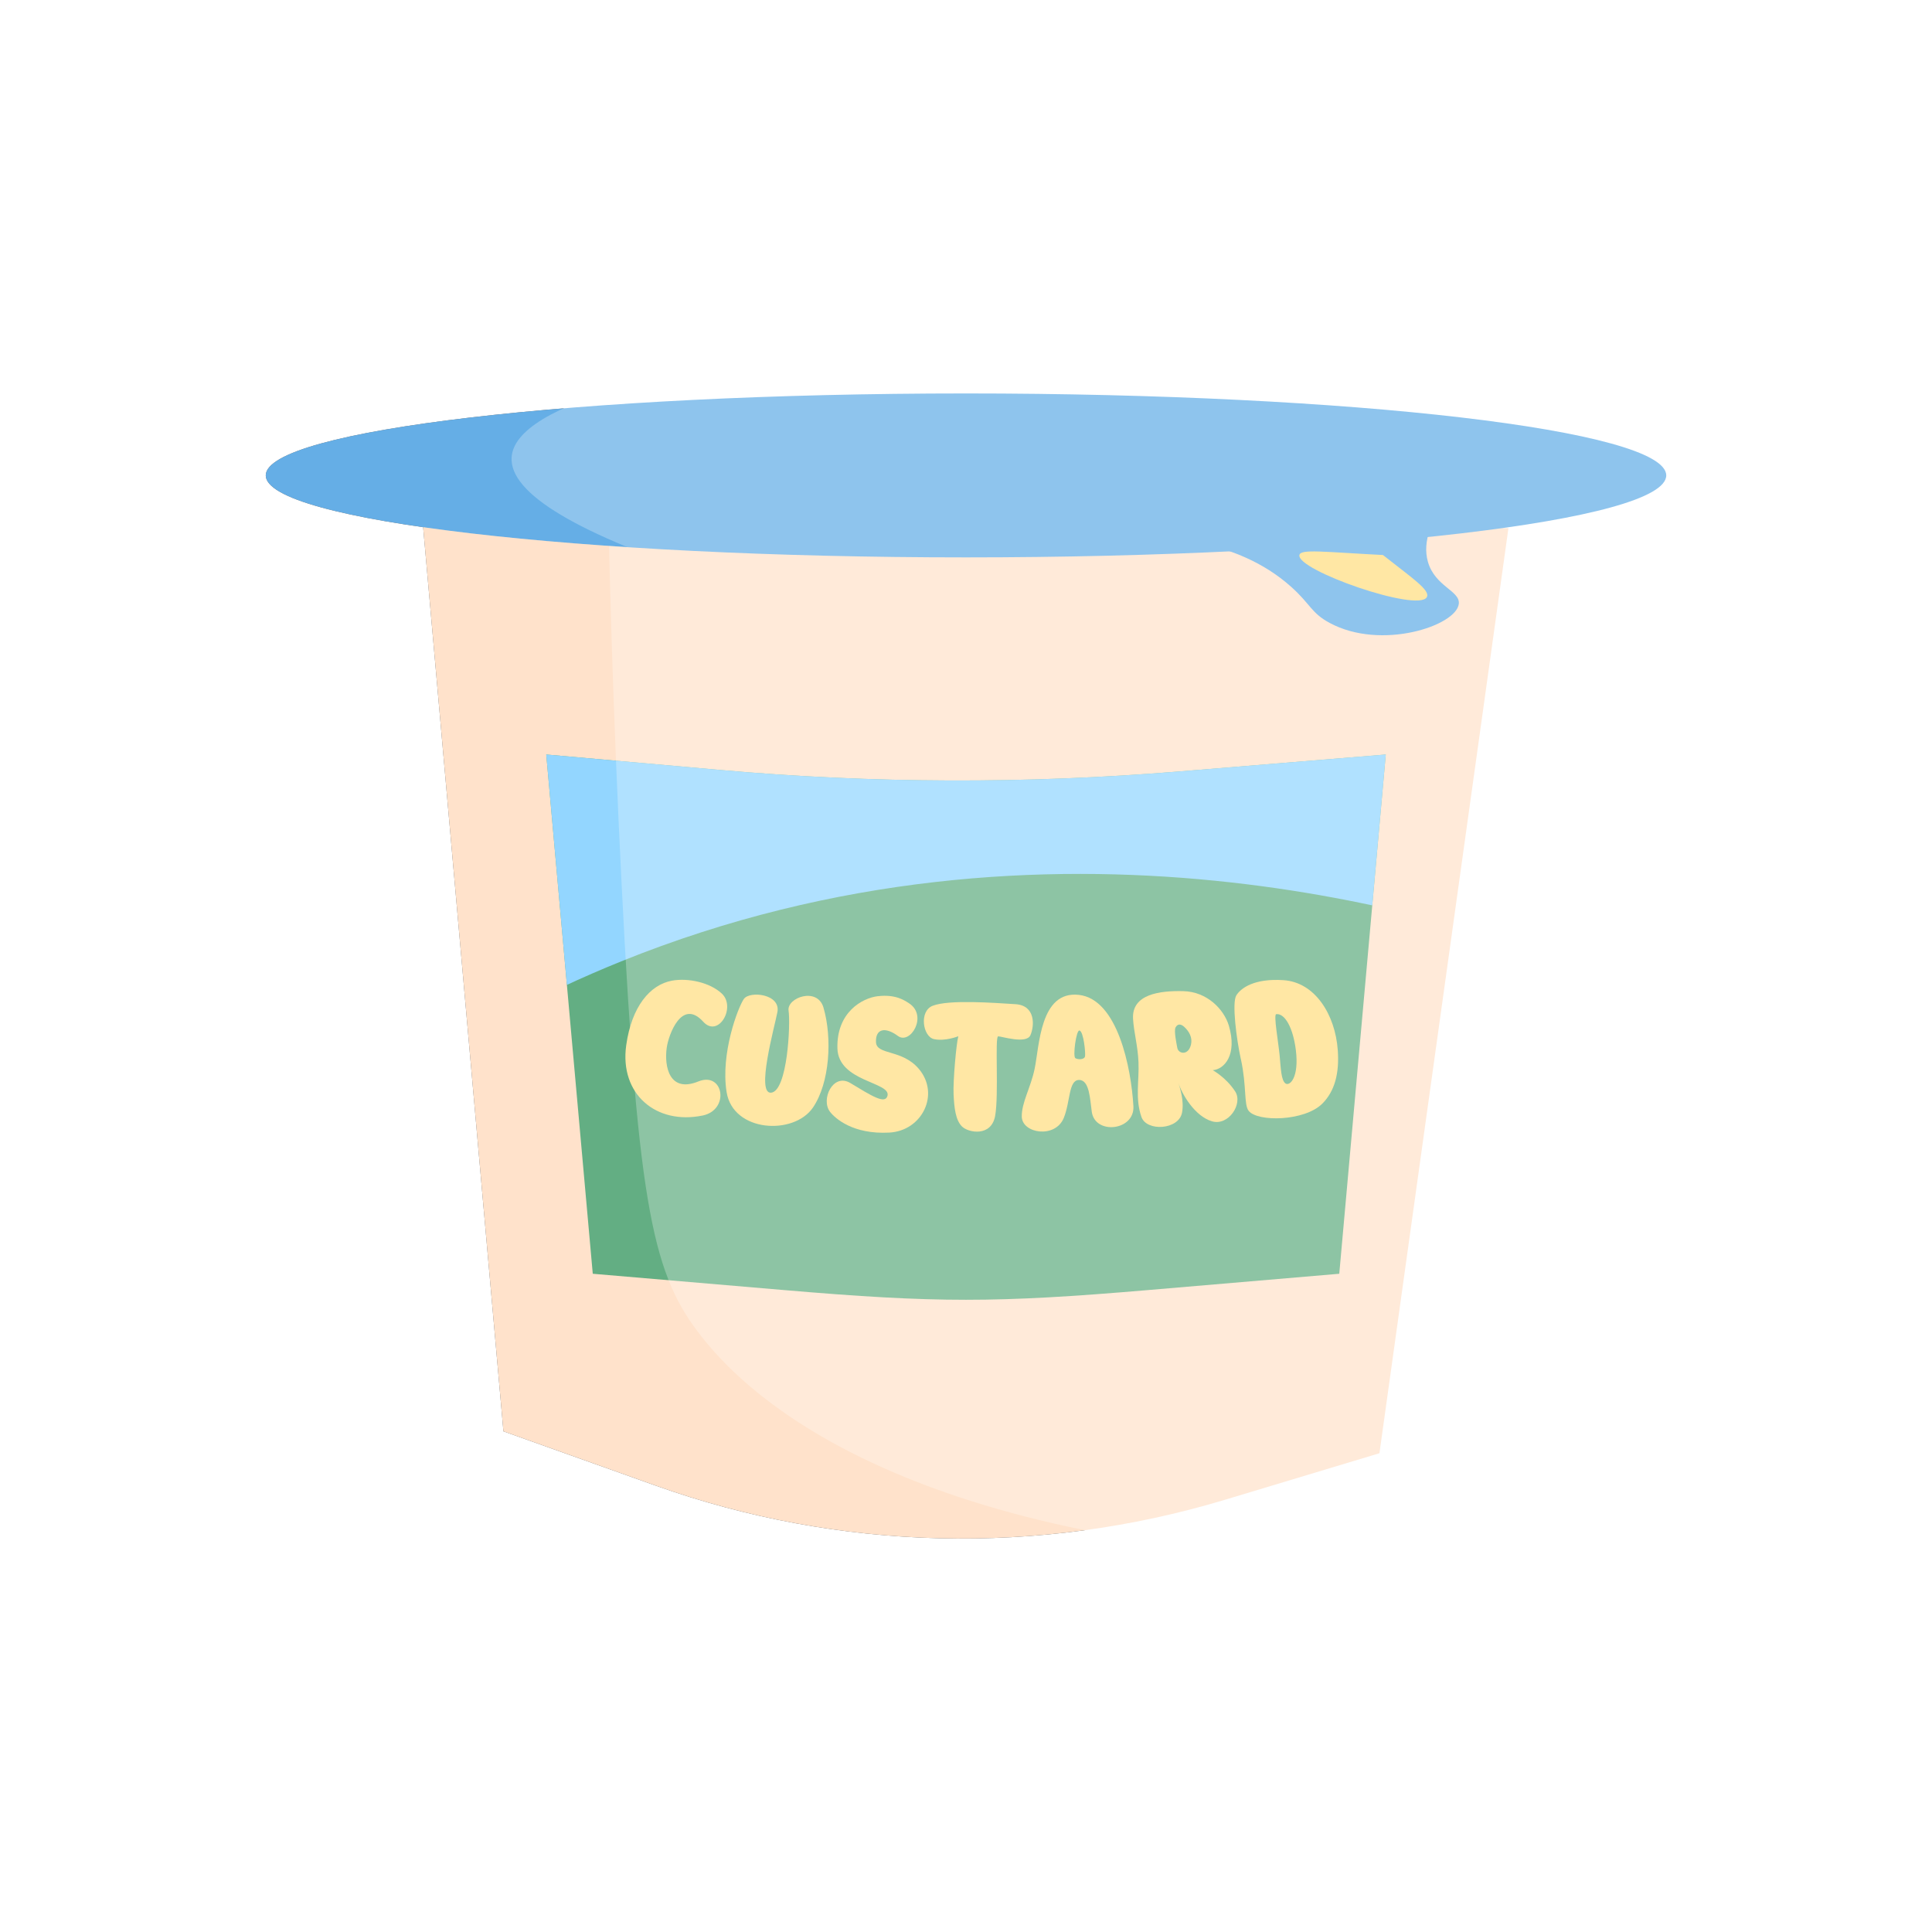
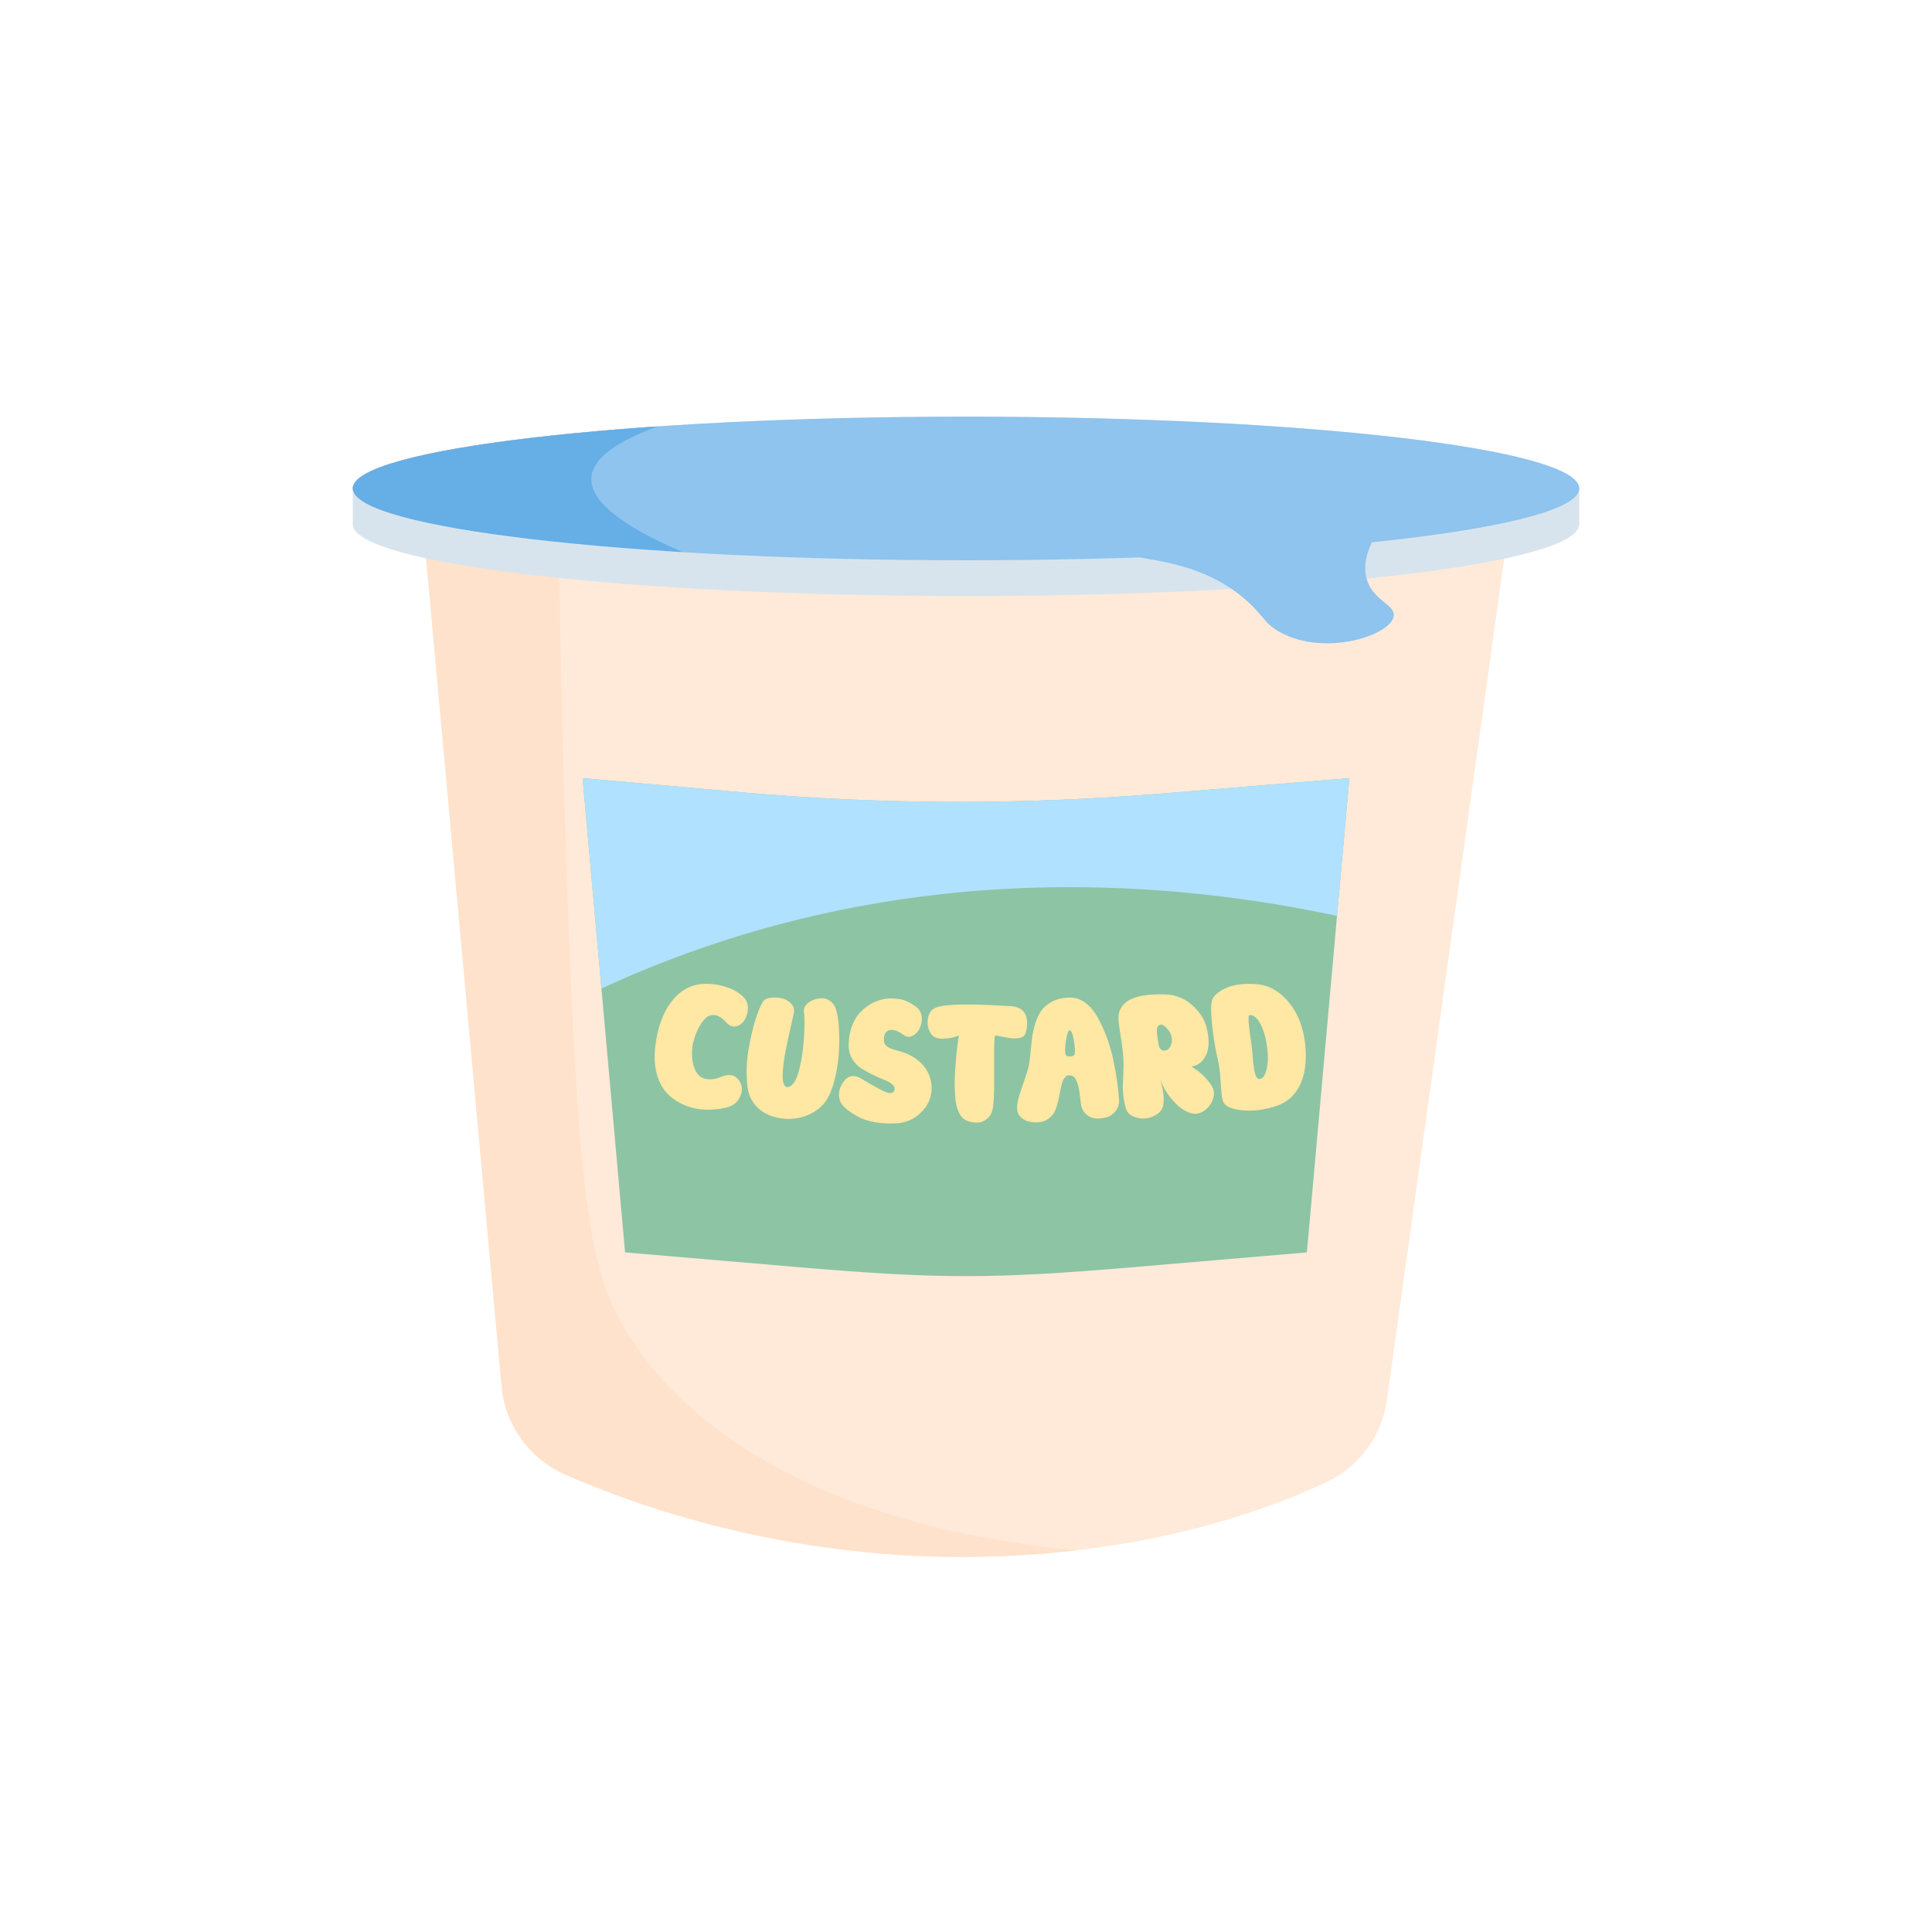
<svg xmlns="http://www.w3.org/2000/svg" viewBox="0 0 540 540">
  <defs>
    <style>
      .cls-1 {
+         fill: #ffe2cb;
+       }
+ 
+       .cls-2 {
        clip-path: url(#clippath-2);
      }

-       .cls-2 {
+       .cls-3 {
        isolation: isolate;
      }

-       .cls-3 {
+       .cls-4 {
        fill: #8ec4ed;
      }

-       .cls-4 {
+       .cls-5 {
        fill: #8dc4a4;
-       }
- 
-       .cls-5 {
-         clip-path: url(#clippath-1);
      }

      .cls-6 {
        fill: #ffead9;
      }

      .cls-7 {
+         clip-path: url(#clippath);
+       }
+ 
+       .cls-8 {
        fill: none;
      }

-       .cls-8 {
+       .cls-9 {
        fill: #b0e1ff;
      }

-       .cls-9 {
-         clip-path: url(#clippath-3);
+       .cls-10 {
+         fill: #d8e4ed;
      }

-       .cls-10 {
+       .cls-11 {
        fill: #ffe7a4;
      }

-       .cls-11 {
+       .cls-12 {
        fill: #4f4f4f;
        mix-blend-mode: overlay;
        opacity: .96;
      }
    </style>
-     <clipPath id="clippath-1">
-       <path class="cls-7" d="m374.32,356.02l-53.34,4.55c-42.58,3.63-59.39,3.63-101.96,0l-53.34-4.55-13-145.13,48.54,4.31c42.63,3.79,85.51,3.93,128.17.44l57.94-4.75-13,145.13Z" />
+     <clipPath id="clippath">
+       <path class="cls-8" d="m441.4,136.53c0,11.08-76.74,20.07-171.4,20.07-94.66,0-171.4-8.98-171.4-20.07,0-11.08,76.74-20.07,171.4-20.07,94.66,0,171.4,8.98,171.4,20.07Z" />
    </clipPath>
    <clipPath id="clippath-2">
-       <path class="cls-7" d="m385.57,406.18l-43.22,13.02c-52.1,15.69-107.86,14.3-159.12-3.98l-42.52-15.16-23.09-260.03,303.99,7.6-36.05,258.55Z" />
-     </clipPath>
-     <clipPath id="clippath-3">
-       <path class="cls-7" d="m465.72,132.88c0,12.65-87.63,22.91-195.72,22.91-108.09,0-195.72-10.26-195.72-22.91s87.63-22.91,195.72-22.91,195.72,10.26,195.72,22.91Z" />
+       <path class="cls-8" d="m365.28,350.05l-48.72,4.15c-38.89,3.31-54.24,3.31-93.13,0l-48.72-4.15-11.87-132.56,44.33,3.94c38.94,3.46,78.1,3.59,117.06.4l52.92-4.34-11.87,132.56Z" />
    </clipPath>
  </defs>
-   <g class="cls-2">
+   <g class="cls-3">
    <g id="_Layer_" data-name="&amp;lt;Layer&amp;gt;">
      <g>
-         <path class="cls-6" d="m385.57,406.18l-43.22,13.02c-52.1,15.69-107.86,14.3-159.12-3.98l-42.52-15.16-23.09-260.03,303.99,7.6-36.05,258.55Z" />
+         <path class="cls-6" d="m387.64,391.38c-1.4,10.01-7.77,18.62-16.92,22.91-18.29,8.58-53.04,20.87-101.96,20.87s-89.88-13.84-110.82-23.06c-9.95-4.38-16.74-13.79-17.72-24.61l-22.58-247.47,303.99,7.6-33.99,243.75Z" />
+         <polygon class="cls-8" points="385.57 406.18 140.72 400.06 117.63 140.03 421.62 147.63 385.57 406.18" />
+         <path class="cls-1" d="m175.7,373.15c-10.58-16.91-13.98-34.29-17.2-125.87-1.47-41.77-2.16-77.87-2.48-106.29l-38.4-.96,22.58,247.47c.99,10.82,7.78,20.24,17.72,24.61,20.94,9.22,60.73,23.06,110.82,23.06,11.54,0,22.28-.69,32.21-1.85-89.2-8.48-117.8-48.25-125.26-60.17Z" />
        <g>
-           <path class="cls-4" d="m374.32,356.02l-53.34,4.55c-42.58,3.63-59.39,3.63-101.96,0l-53.34-4.55-13-145.13,48.54,4.31c42.63,3.79,85.51,3.93,128.17.44l57.94-4.75-13,145.13Z" />
-           <g class="cls-5">
-             <path class="cls-8" d="m72.7,332.21c23.27-21.01,56.6-45.6,100.91-63.5,120.38-48.63,232.66-11.9,267.59,1.13-2.65-23.81-5.29-47.62-7.94-71.43-113.39.38-226.77.76-340.16,1.13-6.8,44.22-13.61,88.44-20.41,132.66Z" />
+           <path class="cls-10" d="m441.4,136.53c0-11.08-76.74-20.07-171.4-20.07s-171.4,8.98-171.4,20.07v10c0,11.08,76.74,20.07,171.4,20.07s171.4-8.98,171.4-20.07v-10Z" />
+           <path class="cls-4" d="m441.4,136.53c0,11.08-76.74,20.07-171.4,20.07-94.66,0-171.4-8.98-171.4-20.07,0-11.08,76.74-20.07,171.4-20.07,94.66,0,171.4,8.98,171.4,20.07Z" />
+           <g class="cls-7">
+             <path class="cls-12" d="m279.96,101.52c-75.63,8.31-113.86,18.98-114.69,32.02-.56,8.84,16.07,18.77,49.9,29.79-58.58,4.99-123.54,5.66-131.07-17.13-3.96-11.97,9.35-26.16,14.15-31.28,50.74-54.11,166.15-18.41,181.71-13.41Z" />
          </g>
-           <g class="cls-1">
-             <path class="cls-11" d="m169.7,126.64c.5,30.21,1.58,71.65,4.07,121.02,4.62,91.61,9,109.02,22.38,126,9.81,12.45,48.52,55.2,171.47,61.92-21.58,7.59-68.13,21.12-128.04,16.01-77.11-6.58-127.69-39.88-144.77-52.21,2.81-93.35,5.61-186.7,8.42-280.05,22.16,2.44,44.32,4.87,66.47,7.31Z" />
-           </g>
-           <g>
-             <path class="cls-10" d="m196.38,311.79c-12.96,2.68-23.26-5.97-21.35-19.64,1.52-10.84,6.66-16.92,12.79-18.05,4.52-.83,10.6.51,13.9,3.58,4.13,3.84-.95,12.55-5.17,7.89-6.02-6.64-9.69,3.72-10.19,7.21-.76,5.36.74,12.77,8.83,9.49,7.06-2.86,8.86,7.94,1.18,9.53Z" />
-             <path class="cls-10" d="m207.93,279.19c1.61-2.28,10.35-1.41,9.35,3.72-.85,4.34-6.02,22.91-1.75,22.5,4.58-.44,5.45-19.27,4.88-22.91-.57-3.64,8.03-6.75,9.75-.89,2.49,8.51,1.78,21.06-2.95,27.97-5.35,7.81-22.31,6.91-24.12-4.33-1.74-10.85,3.23-23.79,4.84-26.07Z" />
-             <path class="cls-10" d="m245.39,278.44c4.68-.54,7.14.96,8.7,1.99,5.33,3.48.34,11.68-3.11,9.13-3.65-2.69-6.3-1.97-6.14,1.72.17,3.7,7.27,1.9,11.99,7.49,5.95,7.05.93,17.29-8.26,17.79-10.18.56-15.15-3.99-16.54-5.76-2.74-3.46.8-11,5.64-8.09,5.9,3.55,9.76,6.06,10.39,3.55.97-3.87-13.76-3.85-14-13.26-.26-10.05,6.93-14.06,11.33-14.57Z" />
-             <path class="cls-10" d="m267.84,289.64s-3.7,1.48-6.81.79c-3.1-.69-4.2-7.8-.35-9.31,4.6-1.8,17.39-.8,23.12-.45,5.73.34,5.33,6.13,4.2,8.68-1.13,2.55-8.05.3-9.01.31-.97,0,.23,16.35-.85,22.26-1.08,5.91-7.54,4.7-9.3,2.9s-2.13-5.14-2.31-8.94c-.18-3.79.77-14.26,1.32-16.23h0Z" />
-             <path class="cls-10" d="m305.16,310.78c-.5-3.43-.6-8.94-3.56-8.93-2.95,0-2.4,5.97-4.26,10.59-2.37,5.87-11.67,4.39-11.75-.35-.06-3.9,2.47-8.05,3.57-13.24,1.38-6.49,1.49-21.98,12.37-20.78,10.83,1.19,14.63,20.32,15.26,31.1.4,6.88-10.69,8.1-11.63,1.61Zm-3.44-22.75c-.92-.23-1.92,7.3-1.15,7.74.78.45,2.52.43,2.7-.53.18-.96-.4-6.93-1.55-7.21Z" />
-             <path class="cls-10" d="m345.23,305.05c2.26,3.48-1.87,9.72-6.47,8.36-4.87-1.44-8.47-7.72-9.38-10.73.43,1.46,1.62,4.96,1.01,8.28-.89,4.85-9.91,5.38-11.35,1.24-1.81-5.2-.6-10.09-.83-15.36-.19-4.57-1.3-8.29-1.52-12.08-.4-6.96,7.62-7.89,14.07-7.73,6.65.16,11.35,5.11,12.7,9.62,2.43,8.18-1.26,12.24-4.5,12.47,0,0,3.71,2,6.27,5.93Zm-14.27-18.07c-.7-.63-1.72-1.06-2.39.19-.51.95.32,4.77.49,5.73.29,1.64,3.08,2.26,3.83-.95.45-1.94-.51-3.69-1.93-4.97Z" />
-             <path class="cls-10" d="m346.83,296.08c-1.24-5.67-2.55-15.84-1.27-17.88,1.28-2.04,5.03-4.79,13.19-4.24,8.83.59,14.44,9.64,15.16,19.54.47,6.45-.82,11.47-4.33,14.98-4.96,4.94-18.09,5.15-20.57,2.01-1.38-1.75-.52-6.85-2.17-14.41Zm10.83-1.12c.33,3.62.42,6.95,1.61,7.85,1.19.89,3.89-1.59,2.92-9.35-.78-6.19-3.06-10.29-5.48-10-.8.1.61,7.89.95,11.51Z" />
-           </g>
+           <path class="cls-4" d="m316.88,154.88c.03,2.06,17.68.62,31.62,13.05,4.8,4.28,4.9,6.41,9.44,8.86,12.63,6.82,31.01.71,31.62-4.66.37-3.2-5.79-4.2-7.55-10.26-1.49-5.12,1.13-10.55,4.25-14.92-54.46,3.45-69.4,6.03-69.38,7.93Z" />
        </g>
-         <g>
-           <path class="cls-3" d="m465.72,132.88c0,12.65-87.63,22.91-195.72,22.91-108.09,0-195.72-10.26-195.72-22.91s87.63-22.91,195.72-22.91,195.72,10.26,195.72,22.91Z" />
-           <path class="cls-3" d="m324.74,149.08c.03,2.35,20.19.71,36.11,14.91,5.48,4.89,5.6,7.32,10.78,10.11,14.42,7.79,35.41.81,36.11-5.32.42-3.65-6.61-4.8-8.62-11.71-1.7-5.85,1.29-12.04,4.85-17.04-62.18,3.94-79.25,6.89-79.22,9.05Z" />
-           <path class="cls-10" d="m363.19,155.13c.36-1.74,6.67-.86,23.35,0,8.07,6.4,13.42,9.89,12.23,11.82-2.61,4.22-36.47-7.59-35.58-11.82Z" />
-           <g class="cls-9">
-             <path class="cls-11" d="m273.96,91.26c-86.36,9.49-130.02,21.67-130.96,36.57-.64,10.1,18.35,21.44,56.98,34.02-66.89,5.7-141.07,6.46-149.67-19.56-4.52-13.67,10.67-29.87,16.16-35.72,57.94-61.78,189.72-21.03,207.5-15.31Z" />
-           </g>
-         </g>
+       </g>
+       <path class="cls-5" d="m365.28,350.05l-48.72,4.15c-38.89,3.31-54.24,3.31-93.13,0l-48.72-4.15-11.87-132.56,44.33,3.94c38.94,3.46,78.1,3.59,117.06.4l52.92-4.34-11.87,132.56Z" />
+       <g class="cls-2">
+         <path class="cls-9" d="m89.79,328.3c21.25-19.19,51.7-41.65,92.17-58,109.95-44.42,212.5-10.87,244.41,1.04-2.42-21.75-4.83-43.5-7.25-65.24-103.56.35-207.13.69-310.69,1.04-6.21,40.39-12.43,80.78-18.64,121.17Z" />
+       </g>
+       <g>
+         <path class="cls-11" d="m201.67,300.94c2.14-.87,3.73-.53,4.81.91.93,1.24,1.14,2.7.52,4.36-.67,1.82-2.1,2.95-4.23,3.42-2.11.46-4.21.65-6.26.49-2.04-.16-3.97-.66-5.77-1.49-1.8-.83-3.34-1.98-4.61-3.43-1.27-1.45-2.18-3.33-2.71-5.65s-.58-4.94-.17-7.86c.69-4.82,2.1-8.63,4.2-11.45,2.1-2.82,4.6-4.49,7.49-5.04,2.02-.39,4.27-.29,6.76.31,2.49.6,4.46,1.61,5.92,2.98,1.33,1.25,1.75,2.88,1.22,4.87-.45,1.7-1.32,2.83-2.59,3.35-1.18.48-2.3.16-3.34-1s-2.04-1.81-3.02-1.96-1.81.08-2.5.68c-.69.6-1.31,1.41-1.87,2.42-.56,1.01-.99,1.98-1.3,2.93-.3.94-.54,1.8-.65,2.52-.15,1-.17,2.05-.13,3.05.04,1,.23,1.98.55,2.94.32.96.79,1.73,1.4,2.33.61.6,1.46.94,2.54,1.04s2.32-.14,3.72-.7Z" />
+         <path class="cls-11" d="m208.91,303.67c-.38-3.44-.29-6.92.31-10.36.6-3.44,1.28-6.33,2.05-8.67.76-2.34,1.45-3.93,2.06-4.78.35-.52,1.03-.84,2.06-.98,1.03-.13,2.06-.09,3.09.14,1.03.22,1.9.71,2.63,1.47.73.76.99,1.71.76,2.77-.09.41-.28,1.21-.55,2.39-.27,1.18-.53,2.36-.79,3.52-.27,1.17-.54,2.49-.84,3.96-.29,1.47-.52,2.82-.67,4.04-.16,1.22-.25,2.36-.27,3.42-.02,1.06.09,1.87.33,2.44.24.57.64.84,1.18.78.65-.07,1.25-.56,1.8-1.46.55-.9.99-2.04,1.34-3.41.34-1.37.63-2.87.86-4.5.23-1.62.38-3.21.47-4.75.09-1.54.13-2.92.12-4.14,0-1.22-.05-2.11-.14-2.67-.11-.66.07-1.3.54-1.91.47-.61,1.09-1.08,1.85-1.4.76-.32,1.57-.5,2.42-.55s1.66.18,2.43.7c.77.52,1.35,1.31,1.69,2.33.45,1.34.72,3.21.86,5.54.14,2.33.11,4.73-.07,7.19-.19,2.46-.59,4.87-1.21,7.24-.62,2.37-1.39,4.25-2.3,5.6-.86,1.27-2.01,2.34-3.43,3.18-1.42.84-2.9,1.41-4.44,1.7-1.54.29-3.12.31-4.74.08-1.62-.23-3.09-.71-4.4-1.41-1.32-.71-2.44-1.72-3.36-3.03-.92-1.31-1.46-2.82-1.64-4.49Z" />
+         <path class="cls-11" d="m237.21,292.48c-.03-1.76.18-3.37.63-4.84.45-1.47,1.04-2.69,1.76-3.68.73-.98,1.57-1.82,2.52-2.52.95-.7,1.88-1.22,2.79-1.57.91-.35,1.81-.57,2.65-.71.75-.12,1.53-.15,2.32-.08.79.08,1.43.16,1.92.24.49.08.99.25,1.52.49.53.25.93.44,1.2.6.27.16.6.35.99.59,1.79,1.16,2.48,2.82,2.02,4.97-.33,1.58-1.1,2.76-2.27,3.44-.92.53-1.8.5-2.58-.08-1.68-1.22-3.04-1.69-4.11-1.39-1.07.3-1.6,1.32-1.51,2.98.03.61.3,1.12.78,1.49.48.38,1.13.69,1.94.93.81.24,1.66.49,2.55.75.89.26,1.86.7,2.91,1.33,1.05.63,1.98,1.41,2.8,2.34,1.3,1.56,2.06,3.28,2.28,5.16.21,1.89-.06,3.62-.82,5.19s-1.95,2.92-3.56,4.05c-1.61,1.12-3.44,1.72-5.46,1.82-2.16.11-4.19,0-6.04-.34-1.86-.34-3.39-.85-4.59-1.51-1.2-.66-2.14-1.27-2.83-1.81-.69-.54-1.25-1.07-1.65-1.58-.48-.6-.76-1.36-.84-2.24-.08-.88.03-1.71.33-2.49.3-.78.72-1.48,1.27-2.12.54-.63,1.2-1,1.96-1.11.76-.1,1.57.09,2.42.59,3.83,2.28,6.21,3.56,7.08,3.88,1.37.51,2.17.28,2.41-.64.15-.54-.05-1.06-.6-1.53-.56-.47-1.31-.89-2.25-1.26-.95-.36-1.99-.82-3.13-1.38-1.14-.56-2.2-1.14-3.2-1.76-.99-.62-1.84-1.48-2.53-2.57-.69-1.09-1.05-2.31-1.07-3.64Z" />
+         <path class="cls-11" d="m268.06,289.43c-.1.03-.22.07-.37.12-.15.05-.48.15-.99.31-.52.16-1,.26-1.44.32-.45.06-1,.11-1.67.15-.66.04-1.27-.08-1.73-.2-.84-.23-1.64-.88-2.14-2.09-.5-1.21-.59-2.47-.28-3.78s1.01-2.17,2.09-2.61c2.8-1.11,9.8-1.11,21.09-.42,1.24.08,2.23.42,2.96,1.02.73.6,1.18,1.33,1.34,2.19.16.86.21,1.69.12,2.5-.08.81-.26,1.57-.55,2.2-.24.52-.8.86-1.64,1-.84.14-1.69.15-2.53.01-.85-.14-1.71-.29-2.58-.46-.88-.17-1.38-.26-1.51-.26-.23,0-.35,1.28-.35,3.85,0,2.56,0,5.57,0,9.02,0,3.45-.12,5.96-.39,7.47-.22,1.23-.74,2.19-1.53,2.88-.79.68-1.63,1.05-2.52,1.1-.89.05-1.76-.05-2.6-.3-.84-.25-1.46-.62-1.87-1.06-.49-.52-.92-1.23-1.24-2.13-.32-.89-.53-1.79-.64-2.68-.11-.89-.18-2.01-.24-3.33-.07-1.68.03-4.35.34-7.98.31-3.63.59-5.91.87-6.85Z" />
+         <path class="cls-11" d="m312.78,307.23c.07,1.2-.22,2.26-.87,3.17-.65.92-1.47,1.53-2.47,1.84-1,.31-2.02.44-3.07.38-1.05-.06-1.98-.45-2.78-1.16-.8-.71-1.27-1.65-1.43-2.76-.04-.29-.11-.76-.19-1.4-.08-.65-.14-1.18-.2-1.6-.05-.42-.13-.92-.24-1.5-.11-.58-.23-1.06-.37-1.45s-.3-.76-.5-1.12c-.2-.37-.45-.63-.74-.8-.29-.17-.65-.26-1.05-.28-.6-.02-1.1.31-1.48.96s-.65,1.4-.81,2.24c-.16.85-.37,1.93-.65,3.24-.28,1.31-.6,2.39-.94,3.24-.41,1.02-1.05,1.83-1.93,2.44-.87.61-1.8.95-2.78,1.02-.98.07-1.92-.01-2.84-.25s-1.67-.68-2.26-1.32c-.59-.64-.89-1.38-.91-2.22-.02-1.04.17-2.2.56-3.49.39-1.29.87-2.74,1.45-4.36.58-1.62,1.02-3.04,1.28-4.24.16-.74.3-1.89.45-3.42.15-1.53.29-2.9.43-4.12.14-1.22.43-2.57.87-4.04.44-1.47,1.01-2.7,1.7-3.69.69-.99,1.7-1.85,3.03-2.57,1.33-.72,2.93-1.09,4.77-1.15,1.61-.05,3.12.41,4.48,1.41,1.37,1.01,2.53,2.37,3.49,4.09.96,1.72,1.82,3.6,2.58,5.64.76,2.04,1.37,4.17,1.84,6.4.46,2.23.82,4.24,1.06,6.03.24,1.79.4,3.4.49,4.82Zm-12.38-12.72c.1-.56.06-1.8-.25-3.64-.31-1.84-.69-2.81-1.16-2.92-.27-.05-.53.5-.8,1.66-.27,1.16-.43,2.28-.47,3.35-.04,1.07.04,1.82.25,2.03.25.25.82.33,1.44.26.61-.07.93-.35,1-.75Z" />
+         <path class="cls-11" d="m332.96,298.05c.07.03.14.07.21.13.07.06.24.17.51.34.27.17.54.36.81.56.27.2.59.46.96.76.37.31.73.64,1.09,1,.36.36.73.76,1.11,1.21.38.45.72.92,1.01,1.42.68,1.04.82,2.25.39,3.63s-1.25,2.49-2.46,3.34c-1.21.85-2.49,1.06-3.79.67-1.36-.41-2.72-1.23-4.01-2.51-1.29-1.27-2.3-2.54-3.03-3.8-.73-1.26-1.25-2.41-1.57-3.46.96,3.18,1.28,5.69.94,7.54-.19,1.06-.79,1.92-1.79,2.58-1,.66-2.08,1.04-3.22,1.14-1.15.1-2.25-.08-3.31-.53-1.06-.45-1.74-1.13-2.03-2.02-.37-1.11-.64-2.31-.78-3.58-.15-1.27-.2-2.4-.16-3.38.04-.98.1-2.17.16-3.57.06-1.4.06-2.58,0-3.51-.08-1.47-.29-3.44-.69-5.86-.4-2.41-.63-4.14-.69-5.17-.08-1.23.15-2.29.67-3.18.52-.89,1.19-1.59,2-2.1.82-.51,1.83-.9,3.03-1.18,1.2-.28,2.37-.46,3.49-.53,1.12-.07,2.34-.09,3.65-.07,2.84.05,5.32.97,7.42,2.74,2.11,1.77,3.56,3.8,4.21,6.02.54,1.84.76,3.51.72,4.92-.04,1.41-.32,2.58-.83,3.53-.51.95-1.12,1.67-1.82,2.15-.7.49-1.43.75-2.21.79Zm-5.51-6.55c.37-1.61-.23-3.14-1.77-4.54-.93-.84-1.65-.78-2.17.17-.09.14-.14.35-.15.65-.01.29,0,.59.02.9.02.31.06.67.11,1.09.05.42.1.77.16,1.04.05.27.11.58.17.94.06.35.09.56.1.63.11.51.4.89.87,1.13.47.24.98.2,1.52-.12.54-.32.93-.95,1.15-1.88Z" />
+         <path class="cls-11" d="m342.17,308.44c-.36-.45-.6-1.32-.73-2.59s-.24-2.75-.33-4.44c-.09-1.69-.37-3.77-.91-6.12-.58-2.48-1.12-5.65-1.47-9.41-.35-3.76-.26-6.06.28-6.9.76-1.19,2.13-2.19,4.11-3.01,1.97-.82,4.65-1.14,7.97-.91,2.57.18,4.9,1.16,6.95,2.88,2.05,1.72,3.66,3.88,4.82,6.48,1.15,2.6,1.83,5.46,2.04,8.53.42,6-.85,10.59-3.93,13.65-1.44,1.44-3.53,2.48-6.28,3.13s-5.34.84-7.75.57c-2.42-.27-4-.9-4.76-1.86Zm7.04-24.68c-.23.03-.3.63-.21,1.81.09,1.18.28,2.76.56,4.73.29,1.98.45,3.29.49,3.93.1,1.61.24,3.14.46,4.55.22,1.41.55,2.29,1,2.62.41.31.88.25,1.39-.19.51-.44.92-1.4,1.23-2.87.31-1.48.33-3.29.06-5.45-.23-1.87-.61-3.51-1.12-4.94-.51-1.42-1.11-2.5-1.78-3.24-.67-.73-1.37-1.06-2.09-.97Z" />
      </g>
    </g>
  </g>
</svg>
